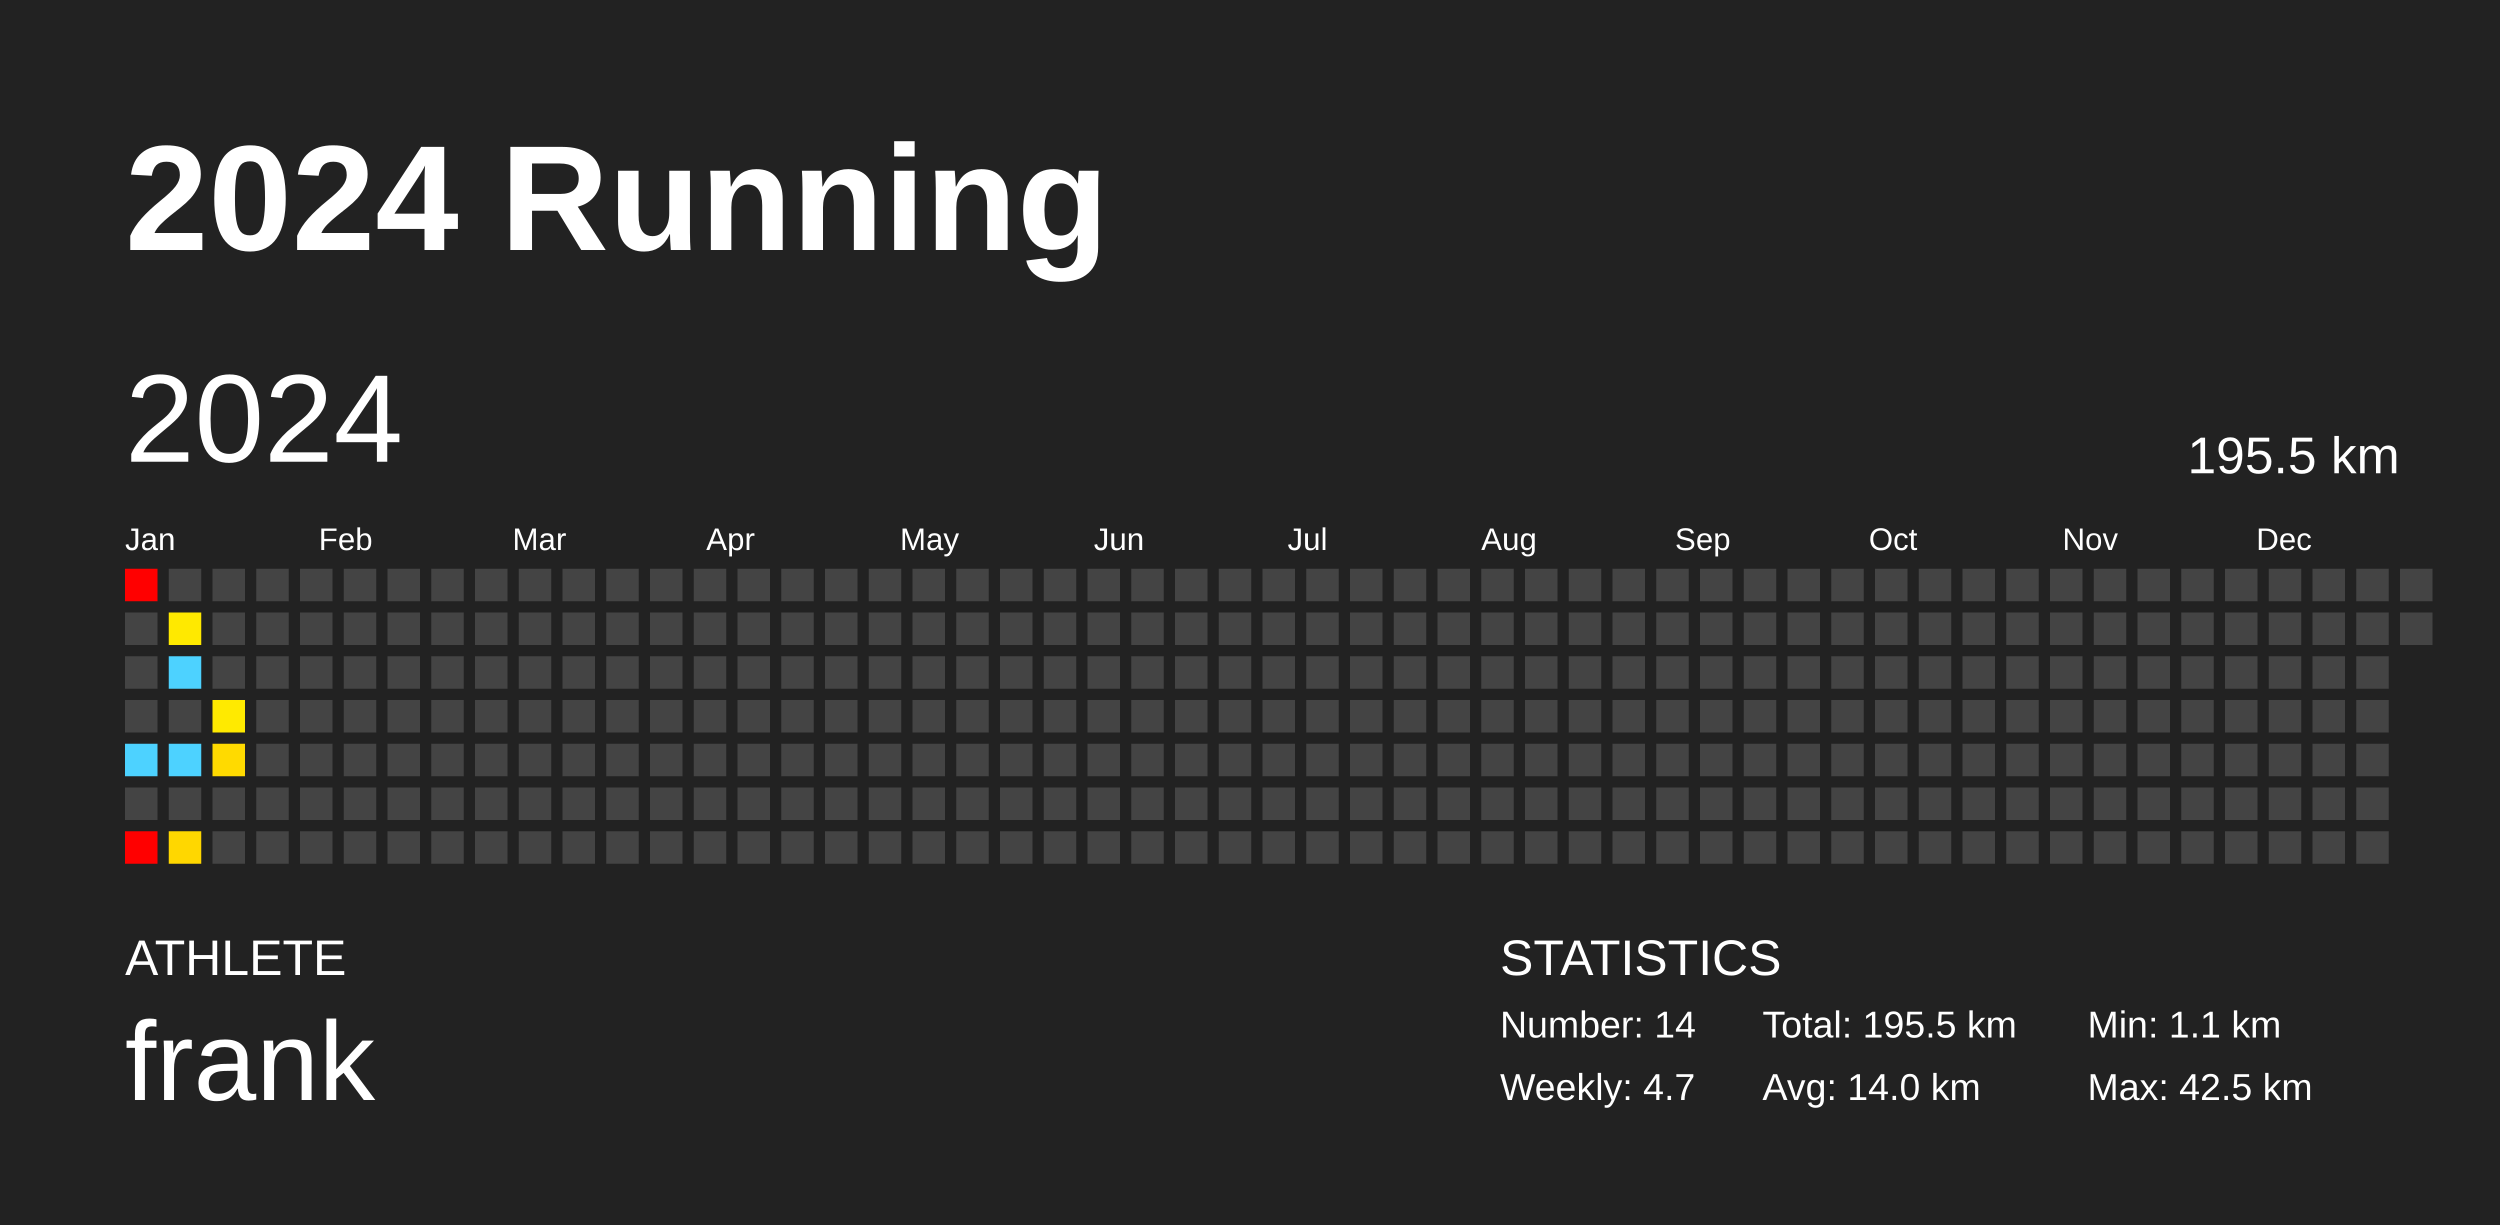
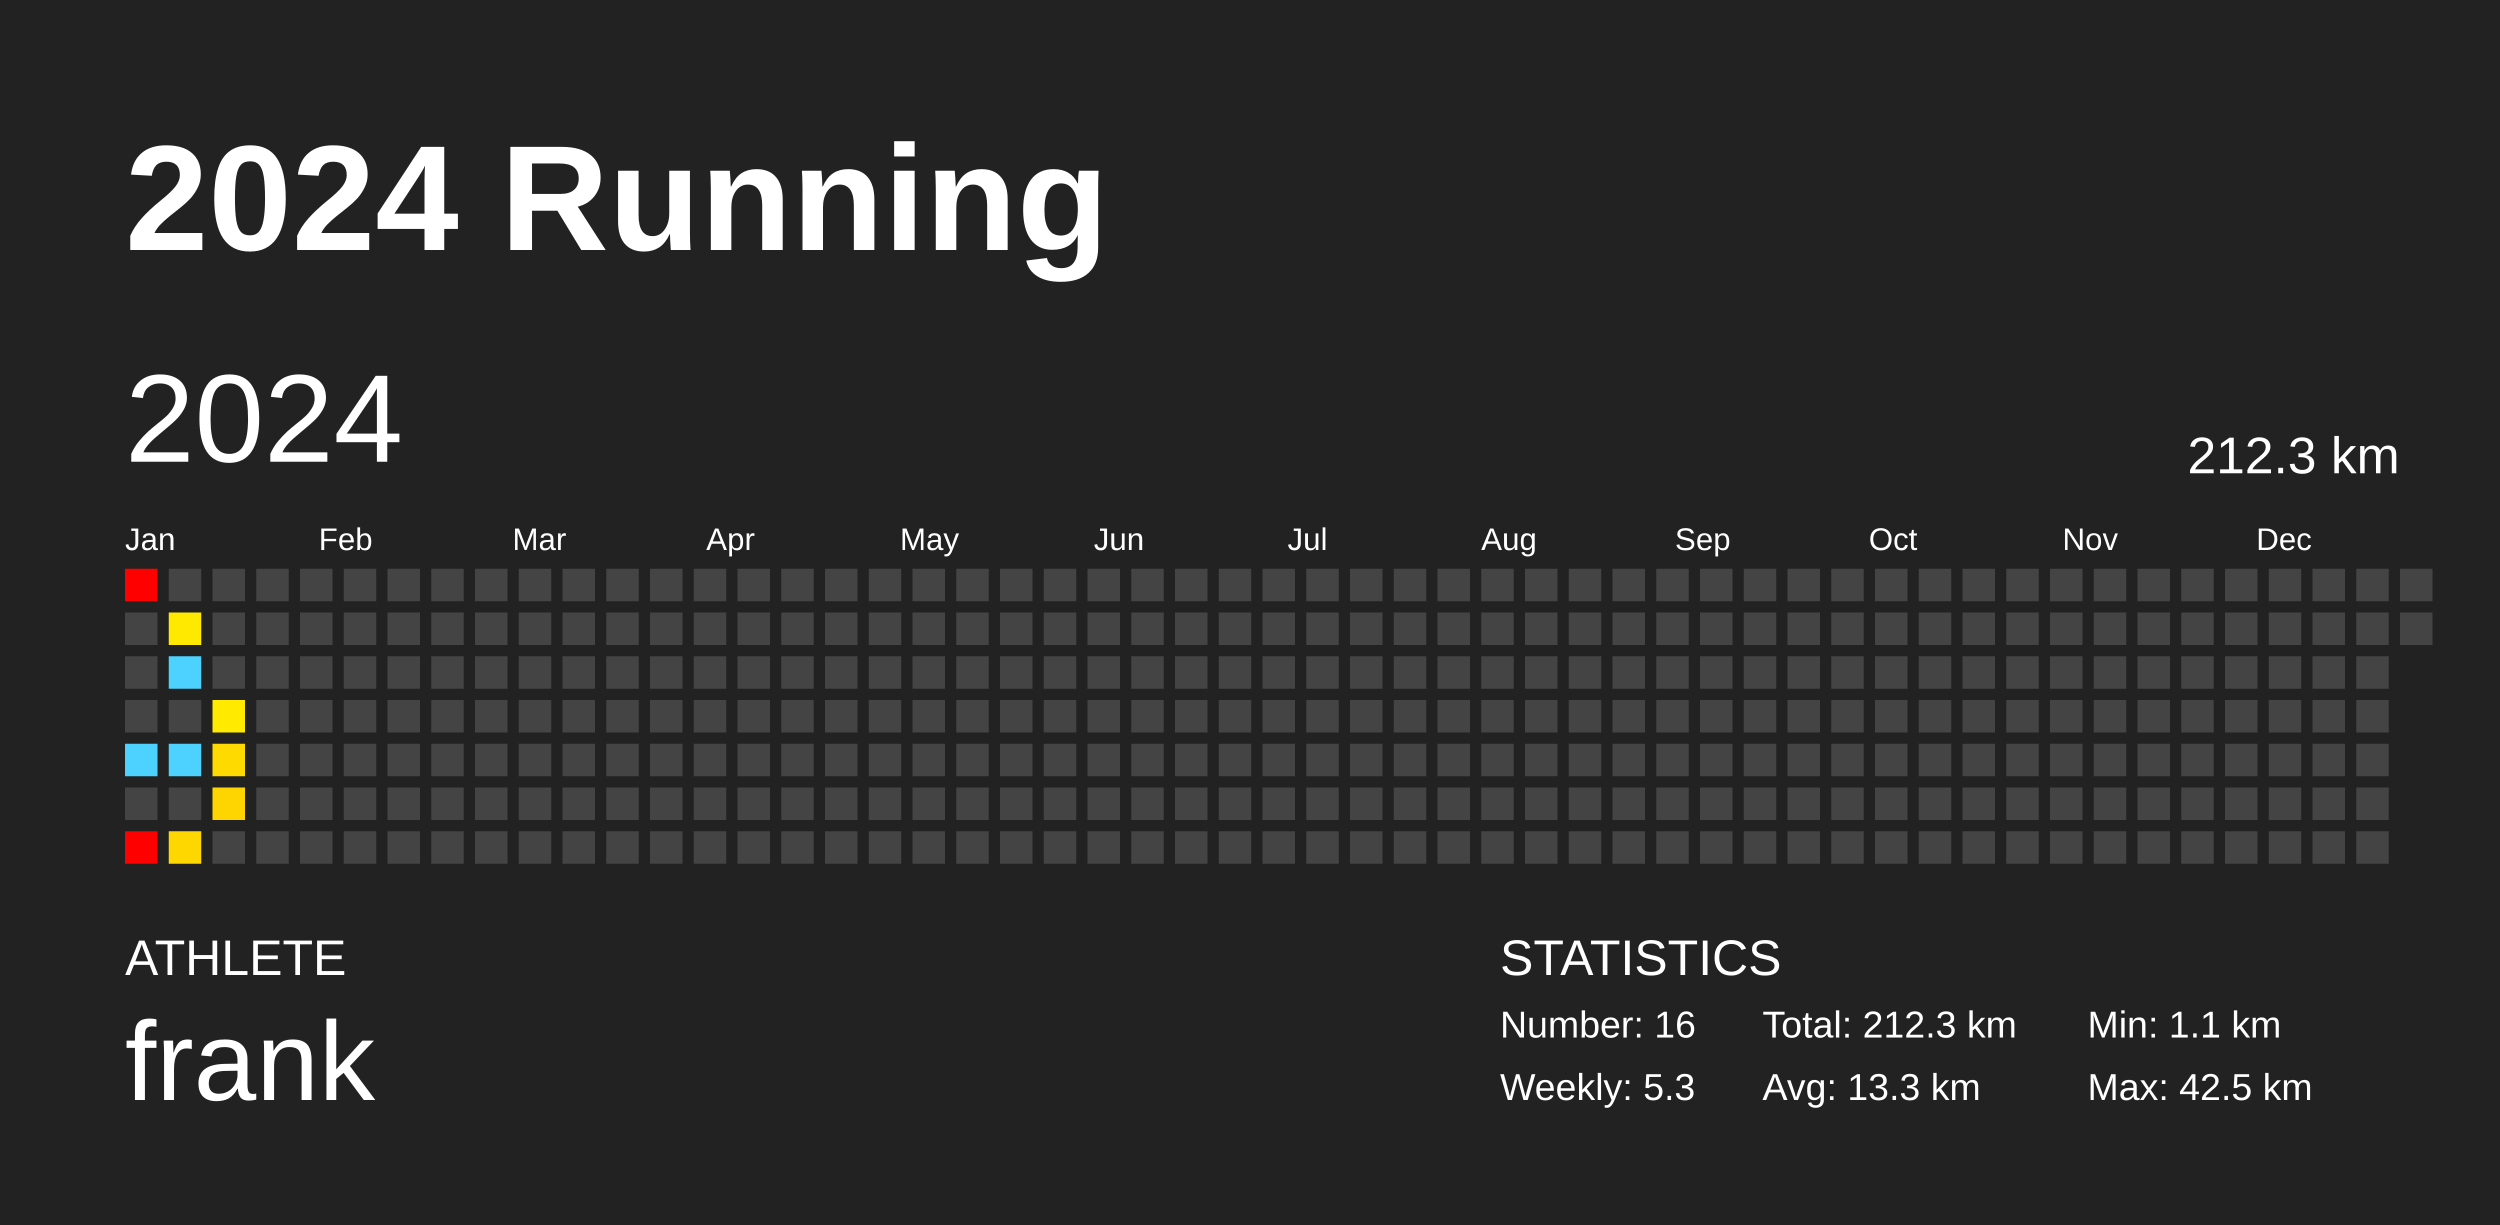
<svg xmlns="http://www.w3.org/2000/svg" baseProfile="full" height="98mm" version="1.1" viewBox="0,0,200,98" width="200mm">
  <defs />
  <rect fill="#222222" height="98" width="200" x="0" y="0" />
  <text fill="#FFFFFF" style="font-size:12px; font-family:Arial; font-weight:bold;" x="10" y="20">2024 Running</text>
  <text fill="#FFFFFF" style="font-size:4px; font-family:Arial" x="10" y="78">ATHLETE</text>
  <text fill="#FFFFFF" style="font-size:9px; font-family:Arial" x="10" y="88">frank</text>
  <text fill="#FFFFFF" style="font-size:4px; font-family:Arial" x="120" y="78">STATISTICS</text>
-   <text fill="#FFFFFF" style="font-size:3px; font-family:Arial" x="120" y="83">Number: 14</text>
-   <text fill="#FFFFFF" style="font-size:3px; font-family:Arial" x="120" y="88">Weekly: 4.7</text>
-   <text fill="#FFFFFF" style="font-size:3px; font-family:Arial" x="141" y="83">Total: 195.5 km</text>
-   <text fill="#FFFFFF" style="font-size:3px; font-family:Arial" x="141" y="88">Avg: 14.0 km</text>
+   <text fill="#FFFFFF" style="font-size:3px; font-family:Arial" x="120" y="83">Number: 16</text>
+   <text fill="#FFFFFF" style="font-size:3px; font-family:Arial" x="120" y="88">Weekly: 5.3</text>
+   <text fill="#FFFFFF" style="font-size:3px; font-family:Arial" x="141" y="83">Total: 212.3 km</text>
+   <text fill="#FFFFFF" style="font-size:3px; font-family:Arial" x="141" y="88">Avg: 13.3 km</text>
  <text fill="#FFFFFF" style="font-size:3px; font-family:Arial" x="167" y="83">Min: 1.1 km</text>
  <text fill="#FFFFFF" style="font-size:3px; font-family:Arial" x="167" y="88">Max: 42.5 km</text>
  <text dominant-baseline="hanging" fill="#FFFFFF" style="font-size:10.0px; font-family:Arial;" x="10" y="30">2024</text>
-   <text dominant-baseline="hanging" fill="#FFFFFF" style="font-size:4.125px; font-family:Arial;" x="175" y="35">195.5 km</text>
+   <text dominant-baseline="hanging" fill="#FFFFFF" style="font-size:4.125px; font-family:Arial;" x="175" y="35">212.3 km</text>
  <text fill="#FFFFFF" style="font-size:2.5px; font-family:Arial" x="10.0" y="44">Jan</text>
  <text fill="#FFFFFF" style="font-size:2.5px; font-family:Arial" x="25.5" y="44">Feb</text>
  <text fill="#FFFFFF" style="font-size:2.5px; font-family:Arial" x="41.0" y="44">Mar</text>
  <text fill="#FFFFFF" style="font-size:2.5px; font-family:Arial" x="56.5" y="44">Apr</text>
  <text fill="#FFFFFF" style="font-size:2.5px; font-family:Arial" x="72.0" y="44">May</text>
  <text fill="#FFFFFF" style="font-size:2.5px; font-family:Arial" x="87.5" y="44">Jun</text>
  <text fill="#FFFFFF" style="font-size:2.5px; font-family:Arial" x="103.0" y="44">Jul</text>
  <text fill="#FFFFFF" style="font-size:2.5px; font-family:Arial" x="118.5" y="44">Aug</text>
  <text fill="#FFFFFF" style="font-size:2.5px; font-family:Arial" x="134.0" y="44">Sep</text>
  <text fill="#FFFFFF" style="font-size:2.5px; font-family:Arial" x="149.5" y="44">Oct</text>
  <text fill="#FFFFFF" style="font-size:2.5px; font-family:Arial" x="165.0" y="44">Nov</text>
  <text fill="#FFFFFF" style="font-size:2.5px; font-family:Arial" x="180.5" y="44">Dec</text>
  <rect fill="red" height="2.6" width="2.6" x="10.0" y="45.5" />
  <rect fill="#444444" height="2.6" width="2.6" x="10.0" y="49.0" />
  <rect fill="#444444" height="2.6" width="2.6" x="10.0" y="52.5" />
  <rect fill="#444444" height="2.6" width="2.6" x="10.0" y="56.0" />
  <rect fill="#4dd2ff" height="2.6" width="2.6" x="10.0" y="59.5" />
  <rect fill="#444444" height="2.6" width="2.6" x="10.0" y="63.0" />
  <rect fill="red" height="2.6" width="2.6" x="10.0" y="66.5" />
  <rect fill="#444444" height="2.6" width="2.6" x="13.5" y="45.5" />
  <rect fill="#ffe900" height="2.6" width="2.6" x="13.5" y="49.0" />
  <rect fill="#4dd2ff" height="2.6" width="2.6" x="13.5" y="52.5" />
  <rect fill="#444444" height="2.6" width="2.6" x="13.5" y="56.0" />
  <rect fill="#4dd2ff" height="2.6" width="2.6" x="13.5" y="59.5" />
  <rect fill="#444444" height="2.6" width="2.6" x="13.5" y="63.0" />
  <rect fill="#ffd700" height="2.6" width="2.6" x="13.5" y="66.5" />
  <rect fill="#444444" height="2.6" width="2.6" x="17.0" y="45.5" />
  <rect fill="#444444" height="2.6" width="2.6" x="17.0" y="49.0" />
  <rect fill="#444444" height="2.6" width="2.6" x="17.0" y="52.5" />
  <rect fill="#ffea00" height="2.6" width="2.6" x="17.0" y="56.0" />
  <rect fill="#ffda00" height="2.6" width="2.6" x="17.0" y="59.5" />
-   <rect fill="#444444" height="2.6" width="2.6" x="17.0" y="63.0" />
+   <rect fill="#ffd500" height="2.6" width="2.6" x="17.0" y="63.0" />
  <rect fill="#444444" height="2.6" width="2.6" x="17.0" y="66.5" />
  <rect fill="#444444" height="2.6" width="2.6" x="20.5" y="45.5" />
  <rect fill="#444444" height="2.6" width="2.6" x="20.5" y="49.0" />
  <rect fill="#444444" height="2.6" width="2.6" x="20.5" y="52.5" />
  <rect fill="#444444" height="2.6" width="2.6" x="20.5" y="56.0" />
  <rect fill="#444444" height="2.6" width="2.6" x="20.5" y="59.5" />
  <rect fill="#444444" height="2.6" width="2.6" x="20.5" y="63.0" />
  <rect fill="#444444" height="2.6" width="2.6" x="20.5" y="66.5" />
  <rect fill="#444444" height="2.6" width="2.6" x="24.0" y="45.5" />
  <rect fill="#444444" height="2.6" width="2.6" x="24.0" y="49.0" />
  <rect fill="#444444" height="2.6" width="2.6" x="24.0" y="52.5" />
  <rect fill="#444444" height="2.6" width="2.6" x="24.0" y="56.0" />
  <rect fill="#444444" height="2.6" width="2.6" x="24.0" y="59.5" />
  <rect fill="#444444" height="2.6" width="2.6" x="24.0" y="63.0" />
  <rect fill="#444444" height="2.6" width="2.6" x="24.0" y="66.5" />
  <rect fill="#444444" height="2.6" width="2.6" x="27.5" y="45.5" />
  <rect fill="#444444" height="2.6" width="2.6" x="27.5" y="49.0" />
  <rect fill="#444444" height="2.6" width="2.6" x="27.5" y="52.5" />
  <rect fill="#444444" height="2.6" width="2.6" x="27.5" y="56.0" />
  <rect fill="#444444" height="2.6" width="2.6" x="27.5" y="59.5" />
  <rect fill="#444444" height="2.6" width="2.6" x="27.5" y="63.0" />
  <rect fill="#444444" height="2.6" width="2.6" x="27.5" y="66.5" />
  <rect fill="#444444" height="2.6" width="2.6" x="31.0" y="45.5" />
  <rect fill="#444444" height="2.6" width="2.6" x="31.0" y="49.0" />
  <rect fill="#444444" height="2.6" width="2.6" x="31.0" y="52.5" />
  <rect fill="#444444" height="2.6" width="2.6" x="31.0" y="56.0" />
  <rect fill="#444444" height="2.6" width="2.6" x="31.0" y="59.5" />
  <rect fill="#444444" height="2.6" width="2.6" x="31.0" y="63.0" />
  <rect fill="#444444" height="2.6" width="2.6" x="31.0" y="66.5" />
  <rect fill="#444444" height="2.6" width="2.6" x="34.5" y="45.5" />
  <rect fill="#444444" height="2.6" width="2.6" x="34.5" y="49.0" />
  <rect fill="#444444" height="2.6" width="2.6" x="34.5" y="52.5" />
  <rect fill="#444444" height="2.6" width="2.6" x="34.5" y="56.0" />
  <rect fill="#444444" height="2.6" width="2.6" x="34.5" y="59.5" />
  <rect fill="#444444" height="2.6" width="2.6" x="34.5" y="63.0" />
  <rect fill="#444444" height="2.6" width="2.6" x="34.5" y="66.5" />
  <rect fill="#444444" height="2.6" width="2.6" x="38.0" y="45.5" />
  <rect fill="#444444" height="2.6" width="2.6" x="38.0" y="49.0" />
  <rect fill="#444444" height="2.6" width="2.6" x="38.0" y="52.5" />
  <rect fill="#444444" height="2.6" width="2.6" x="38.0" y="56.0" />
  <rect fill="#444444" height="2.6" width="2.6" x="38.0" y="59.5" />
  <rect fill="#444444" height="2.6" width="2.6" x="38.0" y="63.0" />
  <rect fill="#444444" height="2.6" width="2.6" x="38.0" y="66.5" />
  <rect fill="#444444" height="2.6" width="2.6" x="41.5" y="45.5" />
  <rect fill="#444444" height="2.6" width="2.6" x="41.5" y="49.0" />
  <rect fill="#444444" height="2.6" width="2.6" x="41.5" y="52.5" />
  <rect fill="#444444" height="2.6" width="2.6" x="41.5" y="56.0" />
  <rect fill="#444444" height="2.6" width="2.6" x="41.5" y="59.5" />
  <rect fill="#444444" height="2.6" width="2.6" x="41.5" y="63.0" />
  <rect fill="#444444" height="2.6" width="2.6" x="41.5" y="66.5" />
  <rect fill="#444444" height="2.6" width="2.6" x="45.0" y="45.5" />
  <rect fill="#444444" height="2.6" width="2.6" x="45.0" y="49.0" />
  <rect fill="#444444" height="2.6" width="2.6" x="45.0" y="52.5" />
  <rect fill="#444444" height="2.6" width="2.6" x="45.0" y="56.0" />
  <rect fill="#444444" height="2.6" width="2.6" x="45.0" y="59.5" />
  <rect fill="#444444" height="2.6" width="2.6" x="45.0" y="63.0" />
  <rect fill="#444444" height="2.6" width="2.6" x="45.0" y="66.5" />
  <rect fill="#444444" height="2.6" width="2.6" x="48.5" y="45.5" />
  <rect fill="#444444" height="2.6" width="2.6" x="48.5" y="49.0" />
  <rect fill="#444444" height="2.6" width="2.6" x="48.5" y="52.5" />
  <rect fill="#444444" height="2.6" width="2.6" x="48.5" y="56.0" />
  <rect fill="#444444" height="2.6" width="2.6" x="48.5" y="59.5" />
  <rect fill="#444444" height="2.6" width="2.6" x="48.5" y="63.0" />
  <rect fill="#444444" height="2.6" width="2.6" x="48.5" y="66.5" />
  <rect fill="#444444" height="2.6" width="2.6" x="52.0" y="45.5" />
  <rect fill="#444444" height="2.6" width="2.6" x="52.0" y="49.0" />
  <rect fill="#444444" height="2.6" width="2.6" x="52.0" y="52.5" />
  <rect fill="#444444" height="2.6" width="2.6" x="52.0" y="56.0" />
  <rect fill="#444444" height="2.6" width="2.6" x="52.0" y="59.5" />
  <rect fill="#444444" height="2.6" width="2.6" x="52.0" y="63.0" />
  <rect fill="#444444" height="2.6" width="2.6" x="52.0" y="66.5" />
  <rect fill="#444444" height="2.6" width="2.6" x="55.5" y="45.5" />
  <rect fill="#444444" height="2.6" width="2.6" x="55.5" y="49.0" />
  <rect fill="#444444" height="2.6" width="2.6" x="55.5" y="52.5" />
  <rect fill="#444444" height="2.6" width="2.6" x="55.5" y="56.0" />
  <rect fill="#444444" height="2.6" width="2.6" x="55.5" y="59.5" />
  <rect fill="#444444" height="2.6" width="2.6" x="55.5" y="63.0" />
  <rect fill="#444444" height="2.6" width="2.6" x="55.5" y="66.5" />
  <rect fill="#444444" height="2.6" width="2.6" x="59.0" y="45.5" />
  <rect fill="#444444" height="2.6" width="2.6" x="59.0" y="49.0" />
  <rect fill="#444444" height="2.6" width="2.6" x="59.0" y="52.5" />
  <rect fill="#444444" height="2.6" width="2.6" x="59.0" y="56.0" />
  <rect fill="#444444" height="2.6" width="2.6" x="59.0" y="59.5" />
  <rect fill="#444444" height="2.6" width="2.6" x="59.0" y="63.0" />
  <rect fill="#444444" height="2.6" width="2.6" x="59.0" y="66.5" />
  <rect fill="#444444" height="2.6" width="2.6" x="62.5" y="45.5" />
  <rect fill="#444444" height="2.6" width="2.6" x="62.5" y="49.0" />
  <rect fill="#444444" height="2.6" width="2.6" x="62.5" y="52.5" />
  <rect fill="#444444" height="2.6" width="2.6" x="62.5" y="56.0" />
  <rect fill="#444444" height="2.6" width="2.6" x="62.5" y="59.5" />
  <rect fill="#444444" height="2.6" width="2.6" x="62.5" y="63.0" />
  <rect fill="#444444" height="2.6" width="2.6" x="62.5" y="66.5" />
  <rect fill="#444444" height="2.6" width="2.6" x="66.0" y="45.5" />
  <rect fill="#444444" height="2.6" width="2.6" x="66.0" y="49.0" />
  <rect fill="#444444" height="2.6" width="2.6" x="66.0" y="52.5" />
  <rect fill="#444444" height="2.6" width="2.6" x="66.0" y="56.0" />
  <rect fill="#444444" height="2.6" width="2.6" x="66.0" y="59.5" />
  <rect fill="#444444" height="2.6" width="2.6" x="66.0" y="63.0" />
  <rect fill="#444444" height="2.6" width="2.6" x="66.0" y="66.5" />
  <rect fill="#444444" height="2.6" width="2.6" x="69.5" y="45.5" />
  <rect fill="#444444" height="2.6" width="2.6" x="69.5" y="49.0" />
  <rect fill="#444444" height="2.6" width="2.6" x="69.5" y="52.5" />
  <rect fill="#444444" height="2.6" width="2.6" x="69.5" y="56.0" />
  <rect fill="#444444" height="2.6" width="2.6" x="69.5" y="59.5" />
  <rect fill="#444444" height="2.6" width="2.6" x="69.5" y="63.0" />
  <rect fill="#444444" height="2.6" width="2.6" x="69.5" y="66.5" />
  <rect fill="#444444" height="2.6" width="2.6" x="73.0" y="45.5" />
  <rect fill="#444444" height="2.6" width="2.6" x="73.0" y="49.0" />
  <rect fill="#444444" height="2.6" width="2.6" x="73.0" y="52.5" />
  <rect fill="#444444" height="2.6" width="2.6" x="73.0" y="56.0" />
  <rect fill="#444444" height="2.6" width="2.6" x="73.0" y="59.5" />
  <rect fill="#444444" height="2.6" width="2.6" x="73.0" y="63.0" />
  <rect fill="#444444" height="2.6" width="2.6" x="73.0" y="66.5" />
  <rect fill="#444444" height="2.6" width="2.6" x="76.5" y="45.5" />
  <rect fill="#444444" height="2.6" width="2.6" x="76.5" y="49.0" />
  <rect fill="#444444" height="2.6" width="2.6" x="76.5" y="52.5" />
  <rect fill="#444444" height="2.6" width="2.6" x="76.5" y="56.0" />
  <rect fill="#444444" height="2.6" width="2.6" x="76.5" y="59.5" />
  <rect fill="#444444" height="2.6" width="2.6" x="76.5" y="63.0" />
  <rect fill="#444444" height="2.6" width="2.6" x="76.5" y="66.5" />
  <rect fill="#444444" height="2.6" width="2.6" x="80.0" y="45.5" />
  <rect fill="#444444" height="2.6" width="2.6" x="80.0" y="49.0" />
  <rect fill="#444444" height="2.6" width="2.6" x="80.0" y="52.5" />
  <rect fill="#444444" height="2.6" width="2.6" x="80.0" y="56.0" />
  <rect fill="#444444" height="2.6" width="2.6" x="80.0" y="59.5" />
  <rect fill="#444444" height="2.6" width="2.6" x="80.0" y="63.0" />
  <rect fill="#444444" height="2.6" width="2.6" x="80.0" y="66.5" />
  <rect fill="#444444" height="2.6" width="2.6" x="83.5" y="45.5" />
  <rect fill="#444444" height="2.6" width="2.6" x="83.5" y="49.0" />
  <rect fill="#444444" height="2.6" width="2.6" x="83.5" y="52.5" />
  <rect fill="#444444" height="2.6" width="2.6" x="83.5" y="56.0" />
  <rect fill="#444444" height="2.6" width="2.6" x="83.5" y="59.5" />
  <rect fill="#444444" height="2.6" width="2.6" x="83.5" y="63.0" />
  <rect fill="#444444" height="2.6" width="2.6" x="83.5" y="66.5" />
  <rect fill="#444444" height="2.6" width="2.6" x="87.0" y="45.5" />
  <rect fill="#444444" height="2.6" width="2.6" x="87.0" y="49.0" />
  <rect fill="#444444" height="2.6" width="2.6" x="87.0" y="52.5" />
  <rect fill="#444444" height="2.6" width="2.6" x="87.0" y="56.0" />
  <rect fill="#444444" height="2.6" width="2.6" x="87.0" y="59.5" />
  <rect fill="#444444" height="2.6" width="2.6" x="87.0" y="63.0" />
  <rect fill="#444444" height="2.6" width="2.6" x="87.0" y="66.5" />
  <rect fill="#444444" height="2.6" width="2.6" x="90.5" y="45.5" />
  <rect fill="#444444" height="2.6" width="2.6" x="90.5" y="49.0" />
  <rect fill="#444444" height="2.6" width="2.6" x="90.5" y="52.5" />
  <rect fill="#444444" height="2.6" width="2.6" x="90.5" y="56.0" />
  <rect fill="#444444" height="2.6" width="2.6" x="90.5" y="59.5" />
  <rect fill="#444444" height="2.6" width="2.6" x="90.5" y="63.0" />
  <rect fill="#444444" height="2.6" width="2.6" x="90.5" y="66.5" />
  <rect fill="#444444" height="2.6" width="2.6" x="94.0" y="45.5" />
  <rect fill="#444444" height="2.6" width="2.6" x="94.0" y="49.0" />
  <rect fill="#444444" height="2.6" width="2.6" x="94.0" y="52.5" />
  <rect fill="#444444" height="2.6" width="2.6" x="94.0" y="56.0" />
  <rect fill="#444444" height="2.6" width="2.6" x="94.0" y="59.5" />
  <rect fill="#444444" height="2.6" width="2.6" x="94.0" y="63.0" />
  <rect fill="#444444" height="2.6" width="2.6" x="94.0" y="66.5" />
  <rect fill="#444444" height="2.6" width="2.6" x="97.5" y="45.5" />
  <rect fill="#444444" height="2.6" width="2.6" x="97.5" y="49.0" />
  <rect fill="#444444" height="2.6" width="2.6" x="97.5" y="52.5" />
  <rect fill="#444444" height="2.6" width="2.6" x="97.5" y="56.0" />
  <rect fill="#444444" height="2.6" width="2.6" x="97.5" y="59.5" />
  <rect fill="#444444" height="2.6" width="2.6" x="97.5" y="63.0" />
  <rect fill="#444444" height="2.6" width="2.6" x="97.5" y="66.5" />
  <rect fill="#444444" height="2.6" width="2.6" x="101.0" y="45.5" />
  <rect fill="#444444" height="2.6" width="2.6" x="101.0" y="49.0" />
  <rect fill="#444444" height="2.6" width="2.6" x="101.0" y="52.5" />
  <rect fill="#444444" height="2.6" width="2.6" x="101.0" y="56.0" />
  <rect fill="#444444" height="2.6" width="2.6" x="101.0" y="59.5" />
  <rect fill="#444444" height="2.6" width="2.6" x="101.0" y="63.0" />
  <rect fill="#444444" height="2.6" width="2.6" x="101.0" y="66.5" />
  <rect fill="#444444" height="2.6" width="2.6" x="104.5" y="45.5" />
  <rect fill="#444444" height="2.6" width="2.6" x="104.5" y="49.0" />
  <rect fill="#444444" height="2.6" width="2.6" x="104.5" y="52.5" />
  <rect fill="#444444" height="2.6" width="2.6" x="104.5" y="56.0" />
  <rect fill="#444444" height="2.6" width="2.6" x="104.5" y="59.5" />
  <rect fill="#444444" height="2.6" width="2.6" x="104.5" y="63.0" />
  <rect fill="#444444" height="2.6" width="2.6" x="104.5" y="66.5" />
  <rect fill="#444444" height="2.6" width="2.6" x="108.0" y="45.5" />
  <rect fill="#444444" height="2.6" width="2.6" x="108.0" y="49.0" />
  <rect fill="#444444" height="2.6" width="2.6" x="108.0" y="52.5" />
  <rect fill="#444444" height="2.6" width="2.6" x="108.0" y="56.0" />
  <rect fill="#444444" height="2.6" width="2.6" x="108.0" y="59.5" />
  <rect fill="#444444" height="2.6" width="2.6" x="108.0" y="63.0" />
  <rect fill="#444444" height="2.6" width="2.6" x="108.0" y="66.5" />
  <rect fill="#444444" height="2.6" width="2.6" x="111.5" y="45.5" />
  <rect fill="#444444" height="2.6" width="2.6" x="111.5" y="49.0" />
  <rect fill="#444444" height="2.6" width="2.6" x="111.5" y="52.5" />
  <rect fill="#444444" height="2.6" width="2.6" x="111.5" y="56.0" />
  <rect fill="#444444" height="2.6" width="2.6" x="111.5" y="59.5" />
  <rect fill="#444444" height="2.6" width="2.6" x="111.5" y="63.0" />
  <rect fill="#444444" height="2.6" width="2.6" x="111.5" y="66.5" />
  <rect fill="#444444" height="2.6" width="2.6" x="115.0" y="45.5" />
  <rect fill="#444444" height="2.6" width="2.6" x="115.0" y="49.0" />
  <rect fill="#444444" height="2.6" width="2.6" x="115.0" y="52.5" />
  <rect fill="#444444" height="2.6" width="2.6" x="115.0" y="56.0" />
  <rect fill="#444444" height="2.6" width="2.6" x="115.0" y="59.5" />
  <rect fill="#444444" height="2.6" width="2.6" x="115.0" y="63.0" />
  <rect fill="#444444" height="2.6" width="2.6" x="115.0" y="66.5" />
  <rect fill="#444444" height="2.6" width="2.6" x="118.5" y="45.5" />
  <rect fill="#444444" height="2.6" width="2.6" x="118.5" y="49.0" />
  <rect fill="#444444" height="2.6" width="2.6" x="118.5" y="52.5" />
  <rect fill="#444444" height="2.6" width="2.6" x="118.5" y="56.0" />
  <rect fill="#444444" height="2.6" width="2.6" x="118.5" y="59.5" />
  <rect fill="#444444" height="2.6" width="2.6" x="118.5" y="63.0" />
  <rect fill="#444444" height="2.6" width="2.6" x="118.5" y="66.5" />
  <rect fill="#444444" height="2.6" width="2.6" x="122.0" y="45.5" />
  <rect fill="#444444" height="2.6" width="2.6" x="122.0" y="49.0" />
  <rect fill="#444444" height="2.6" width="2.6" x="122.0" y="52.5" />
  <rect fill="#444444" height="2.6" width="2.6" x="122.0" y="56.0" />
  <rect fill="#444444" height="2.6" width="2.6" x="122.0" y="59.5" />
  <rect fill="#444444" height="2.6" width="2.6" x="122.0" y="63.0" />
  <rect fill="#444444" height="2.6" width="2.6" x="122.0" y="66.5" />
  <rect fill="#444444" height="2.6" width="2.6" x="125.5" y="45.5" />
  <rect fill="#444444" height="2.6" width="2.6" x="125.5" y="49.0" />
  <rect fill="#444444" height="2.6" width="2.6" x="125.5" y="52.5" />
  <rect fill="#444444" height="2.6" width="2.6" x="125.5" y="56.0" />
  <rect fill="#444444" height="2.6" width="2.6" x="125.5" y="59.5" />
  <rect fill="#444444" height="2.6" width="2.6" x="125.5" y="63.0" />
  <rect fill="#444444" height="2.6" width="2.6" x="125.5" y="66.5" />
  <rect fill="#444444" height="2.6" width="2.6" x="129.0" y="45.5" />
  <rect fill="#444444" height="2.6" width="2.6" x="129.0" y="49.0" />
  <rect fill="#444444" height="2.6" width="2.6" x="129.0" y="52.5" />
  <rect fill="#444444" height="2.6" width="2.6" x="129.0" y="56.0" />
  <rect fill="#444444" height="2.6" width="2.6" x="129.0" y="59.5" />
  <rect fill="#444444" height="2.6" width="2.6" x="129.0" y="63.0" />
  <rect fill="#444444" height="2.6" width="2.6" x="129.0" y="66.5" />
  <rect fill="#444444" height="2.6" width="2.6" x="132.5" y="45.5" />
  <rect fill="#444444" height="2.6" width="2.6" x="132.5" y="49.0" />
  <rect fill="#444444" height="2.6" width="2.6" x="132.5" y="52.5" />
  <rect fill="#444444" height="2.6" width="2.6" x="132.5" y="56.0" />
  <rect fill="#444444" height="2.6" width="2.6" x="132.5" y="59.5" />
  <rect fill="#444444" height="2.6" width="2.6" x="132.5" y="63.0" />
  <rect fill="#444444" height="2.6" width="2.6" x="132.5" y="66.5" />
  <rect fill="#444444" height="2.6" width="2.6" x="136.0" y="45.5" />
  <rect fill="#444444" height="2.6" width="2.6" x="136.0" y="49.0" />
  <rect fill="#444444" height="2.6" width="2.6" x="136.0" y="52.5" />
  <rect fill="#444444" height="2.6" width="2.6" x="136.0" y="56.0" />
  <rect fill="#444444" height="2.6" width="2.6" x="136.0" y="59.5" />
  <rect fill="#444444" height="2.6" width="2.6" x="136.0" y="63.0" />
  <rect fill="#444444" height="2.6" width="2.6" x="136.0" y="66.5" />
  <rect fill="#444444" height="2.6" width="2.6" x="139.5" y="45.5" />
  <rect fill="#444444" height="2.6" width="2.6" x="139.5" y="49.0" />
  <rect fill="#444444" height="2.6" width="2.6" x="139.5" y="52.5" />
  <rect fill="#444444" height="2.6" width="2.6" x="139.5" y="56.0" />
  <rect fill="#444444" height="2.6" width="2.6" x="139.5" y="59.5" />
  <rect fill="#444444" height="2.6" width="2.6" x="139.5" y="63.0" />
  <rect fill="#444444" height="2.6" width="2.6" x="139.5" y="66.5" />
  <rect fill="#444444" height="2.6" width="2.6" x="143.0" y="45.5" />
  <rect fill="#444444" height="2.6" width="2.6" x="143.0" y="49.0" />
  <rect fill="#444444" height="2.6" width="2.6" x="143.0" y="52.5" />
  <rect fill="#444444" height="2.6" width="2.6" x="143.0" y="56.0" />
  <rect fill="#444444" height="2.6" width="2.6" x="143.0" y="59.5" />
  <rect fill="#444444" height="2.6" width="2.6" x="143.0" y="63.0" />
  <rect fill="#444444" height="2.6" width="2.6" x="143.0" y="66.5" />
  <rect fill="#444444" height="2.6" width="2.6" x="146.5" y="45.5" />
  <rect fill="#444444" height="2.6" width="2.6" x="146.5" y="49.0" />
  <rect fill="#444444" height="2.6" width="2.6" x="146.5" y="52.5" />
  <rect fill="#444444" height="2.6" width="2.6" x="146.5" y="56.0" />
  <rect fill="#444444" height="2.6" width="2.6" x="146.5" y="59.5" />
  <rect fill="#444444" height="2.6" width="2.6" x="146.5" y="63.0" />
  <rect fill="#444444" height="2.6" width="2.6" x="146.5" y="66.5" />
  <rect fill="#444444" height="2.6" width="2.6" x="150.0" y="45.5" />
  <rect fill="#444444" height="2.6" width="2.6" x="150.0" y="49.0" />
  <rect fill="#444444" height="2.6" width="2.6" x="150.0" y="52.5" />
  <rect fill="#444444" height="2.6" width="2.6" x="150.0" y="56.0" />
  <rect fill="#444444" height="2.6" width="2.6" x="150.0" y="59.5" />
  <rect fill="#444444" height="2.6" width="2.6" x="150.0" y="63.0" />
  <rect fill="#444444" height="2.6" width="2.6" x="150.0" y="66.5" />
  <rect fill="#444444" height="2.6" width="2.6" x="153.5" y="45.5" />
  <rect fill="#444444" height="2.6" width="2.6" x="153.5" y="49.0" />
  <rect fill="#444444" height="2.6" width="2.6" x="153.5" y="52.5" />
  <rect fill="#444444" height="2.6" width="2.6" x="153.5" y="56.0" />
  <rect fill="#444444" height="2.6" width="2.6" x="153.5" y="59.5" />
  <rect fill="#444444" height="2.6" width="2.6" x="153.5" y="63.0" />
  <rect fill="#444444" height="2.6" width="2.6" x="153.5" y="66.5" />
  <rect fill="#444444" height="2.6" width="2.6" x="157.0" y="45.5" />
  <rect fill="#444444" height="2.6" width="2.6" x="157.0" y="49.0" />
  <rect fill="#444444" height="2.6" width="2.6" x="157.0" y="52.5" />
  <rect fill="#444444" height="2.6" width="2.6" x="157.0" y="56.0" />
  <rect fill="#444444" height="2.6" width="2.6" x="157.0" y="59.5" />
  <rect fill="#444444" height="2.6" width="2.6" x="157.0" y="63.0" />
  <rect fill="#444444" height="2.6" width="2.6" x="157.0" y="66.5" />
  <rect fill="#444444" height="2.6" width="2.6" x="160.5" y="45.5" />
  <rect fill="#444444" height="2.6" width="2.6" x="160.5" y="49.0" />
  <rect fill="#444444" height="2.6" width="2.6" x="160.5" y="52.5" />
  <rect fill="#444444" height="2.6" width="2.6" x="160.5" y="56.0" />
  <rect fill="#444444" height="2.6" width="2.6" x="160.5" y="59.5" />
  <rect fill="#444444" height="2.6" width="2.6" x="160.5" y="63.0" />
  <rect fill="#444444" height="2.6" width="2.6" x="160.5" y="66.5" />
  <rect fill="#444444" height="2.6" width="2.6" x="164.0" y="45.5" />
  <rect fill="#444444" height="2.6" width="2.6" x="164.0" y="49.0" />
  <rect fill="#444444" height="2.6" width="2.6" x="164.0" y="52.5" />
  <rect fill="#444444" height="2.6" width="2.6" x="164.0" y="56.0" />
  <rect fill="#444444" height="2.6" width="2.6" x="164.0" y="59.5" />
  <rect fill="#444444" height="2.6" width="2.6" x="164.0" y="63.0" />
  <rect fill="#444444" height="2.6" width="2.6" x="164.0" y="66.5" />
  <rect fill="#444444" height="2.6" width="2.6" x="167.5" y="45.5" />
  <rect fill="#444444" height="2.6" width="2.6" x="167.5" y="49.0" />
  <rect fill="#444444" height="2.6" width="2.6" x="167.5" y="52.5" />
  <rect fill="#444444" height="2.6" width="2.6" x="167.5" y="56.0" />
  <rect fill="#444444" height="2.6" width="2.6" x="167.5" y="59.5" />
  <rect fill="#444444" height="2.6" width="2.6" x="167.5" y="63.0" />
  <rect fill="#444444" height="2.6" width="2.6" x="167.5" y="66.5" />
  <rect fill="#444444" height="2.6" width="2.6" x="171.0" y="45.5" />
  <rect fill="#444444" height="2.6" width="2.6" x="171.0" y="49.0" />
  <rect fill="#444444" height="2.6" width="2.6" x="171.0" y="52.5" />
  <rect fill="#444444" height="2.6" width="2.6" x="171.0" y="56.0" />
  <rect fill="#444444" height="2.6" width="2.6" x="171.0" y="59.5" />
  <rect fill="#444444" height="2.6" width="2.6" x="171.0" y="63.0" />
  <rect fill="#444444" height="2.6" width="2.6" x="171.0" y="66.5" />
  <rect fill="#444444" height="2.6" width="2.6" x="174.5" y="45.5" />
  <rect fill="#444444" height="2.6" width="2.6" x="174.5" y="49.0" />
  <rect fill="#444444" height="2.6" width="2.6" x="174.5" y="52.5" />
  <rect fill="#444444" height="2.6" width="2.6" x="174.5" y="56.0" />
  <rect fill="#444444" height="2.6" width="2.6" x="174.5" y="59.5" />
  <rect fill="#444444" height="2.6" width="2.6" x="174.5" y="63.0" />
  <rect fill="#444444" height="2.6" width="2.6" x="174.5" y="66.5" />
  <rect fill="#444444" height="2.6" width="2.6" x="178.0" y="45.5" />
  <rect fill="#444444" height="2.6" width="2.6" x="178.0" y="49.0" />
  <rect fill="#444444" height="2.6" width="2.6" x="178.0" y="52.5" />
  <rect fill="#444444" height="2.6" width="2.6" x="178.0" y="56.0" />
  <rect fill="#444444" height="2.6" width="2.6" x="178.0" y="59.5" />
  <rect fill="#444444" height="2.6" width="2.6" x="178.0" y="63.0" />
  <rect fill="#444444" height="2.6" width="2.6" x="178.0" y="66.5" />
  <rect fill="#444444" height="2.6" width="2.6" x="181.5" y="45.5" />
  <rect fill="#444444" height="2.6" width="2.6" x="181.5" y="49.0" />
  <rect fill="#444444" height="2.6" width="2.6" x="181.5" y="52.5" />
  <rect fill="#444444" height="2.6" width="2.6" x="181.5" y="56.0" />
  <rect fill="#444444" height="2.6" width="2.6" x="181.5" y="59.5" />
  <rect fill="#444444" height="2.6" width="2.6" x="181.5" y="63.0" />
  <rect fill="#444444" height="2.6" width="2.6" x="181.5" y="66.5" />
  <rect fill="#444444" height="2.6" width="2.6" x="185.0" y="45.5" />
  <rect fill="#444444" height="2.6" width="2.6" x="185.0" y="49.0" />
  <rect fill="#444444" height="2.6" width="2.6" x="185.0" y="52.5" />
  <rect fill="#444444" height="2.6" width="2.6" x="185.0" y="56.0" />
  <rect fill="#444444" height="2.6" width="2.6" x="185.0" y="59.5" />
  <rect fill="#444444" height="2.6" width="2.6" x="185.0" y="63.0" />
  <rect fill="#444444" height="2.6" width="2.6" x="185.0" y="66.5" />
  <rect fill="#444444" height="2.6" width="2.6" x="188.5" y="45.5" />
  <rect fill="#444444" height="2.6" width="2.6" x="188.5" y="49.0" />
  <rect fill="#444444" height="2.6" width="2.6" x="188.5" y="52.5" />
  <rect fill="#444444" height="2.6" width="2.6" x="188.5" y="56.0" />
  <rect fill="#444444" height="2.6" width="2.6" x="188.5" y="59.5" />
  <rect fill="#444444" height="2.6" width="2.6" x="188.5" y="63.0" />
  <rect fill="#444444" height="2.6" width="2.6" x="188.5" y="66.5" />
  <rect fill="#444444" height="2.6" width="2.6" x="192.0" y="45.5" />
  <rect fill="#444444" height="2.6" width="2.6" x="192.0" y="49.0" />
</svg>
